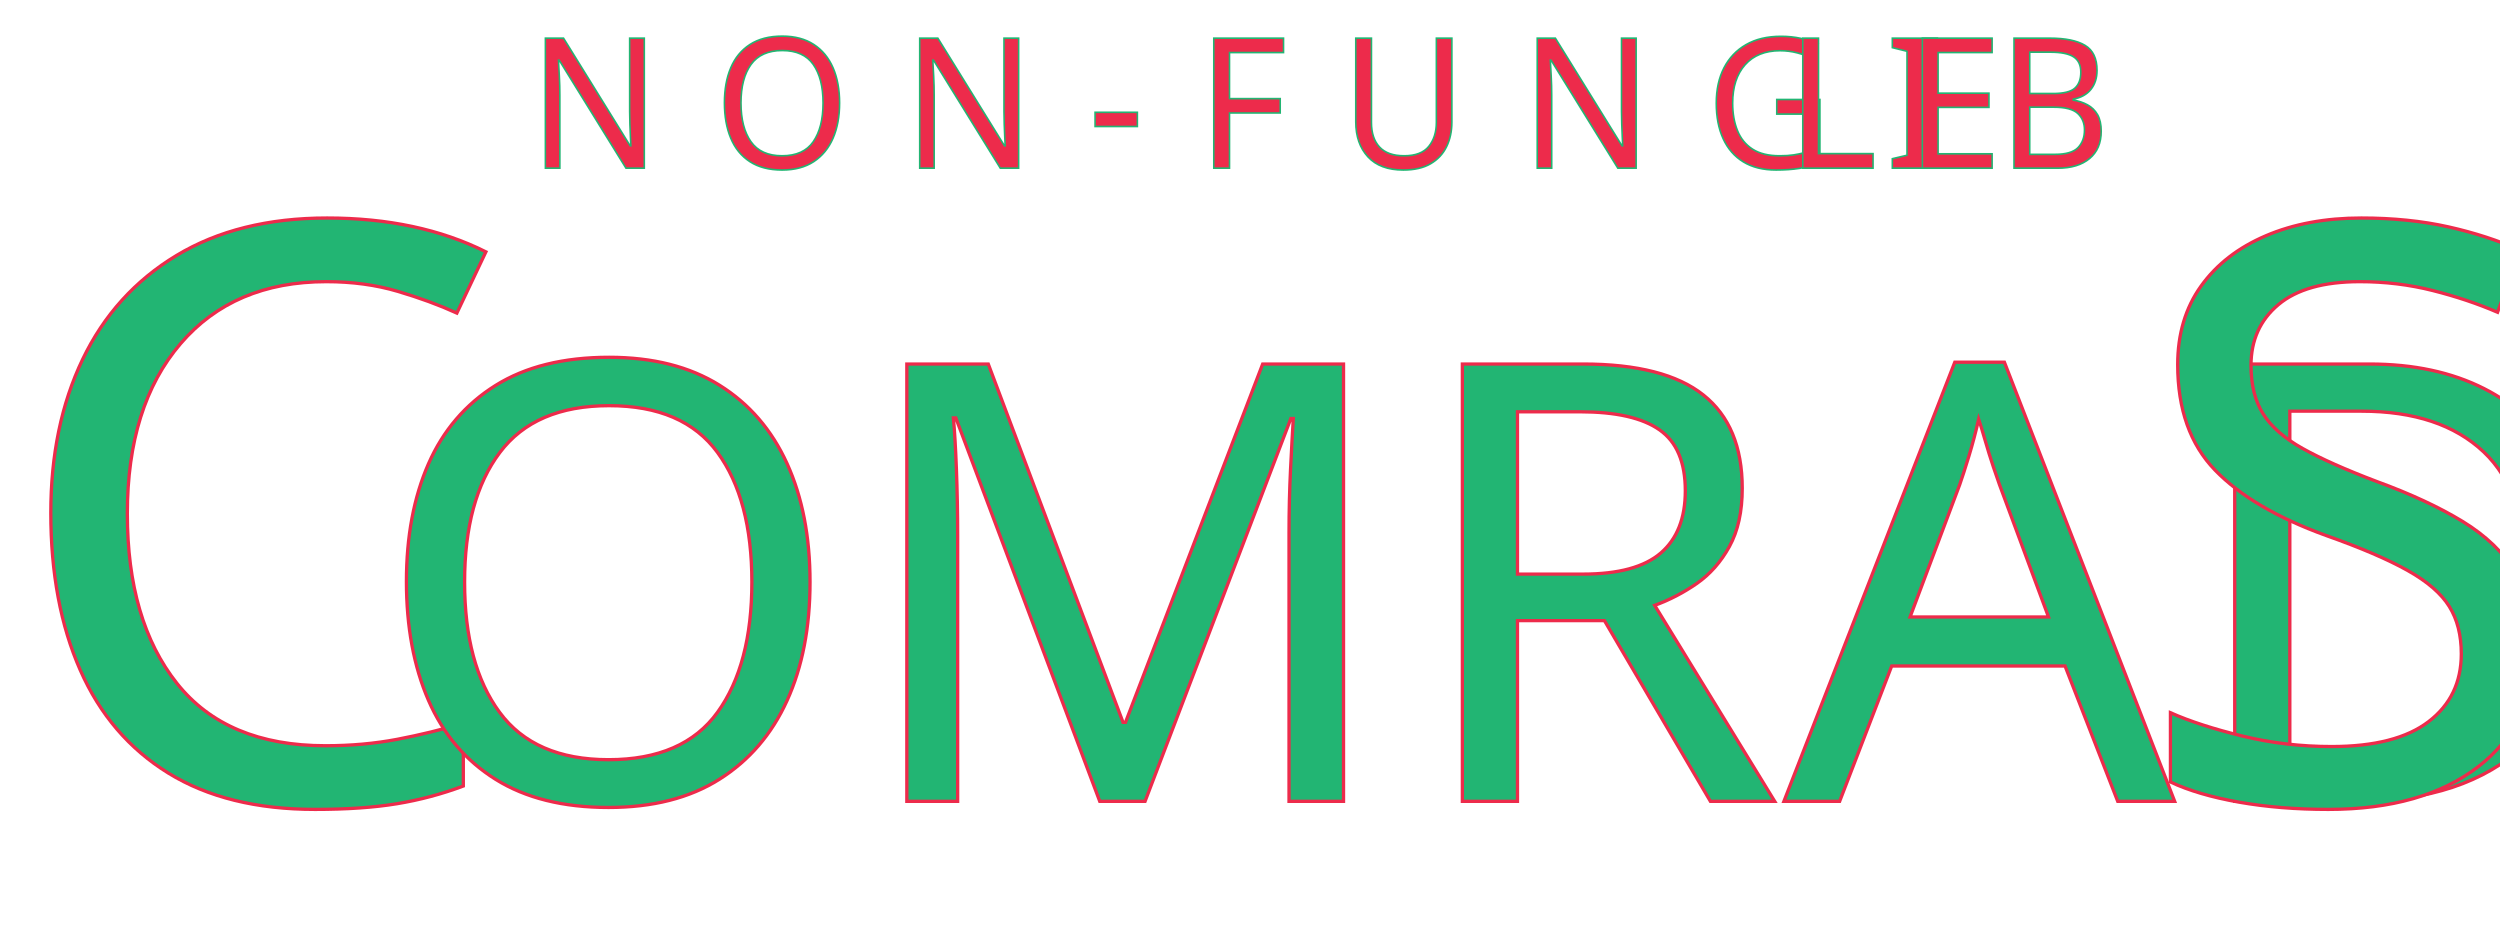
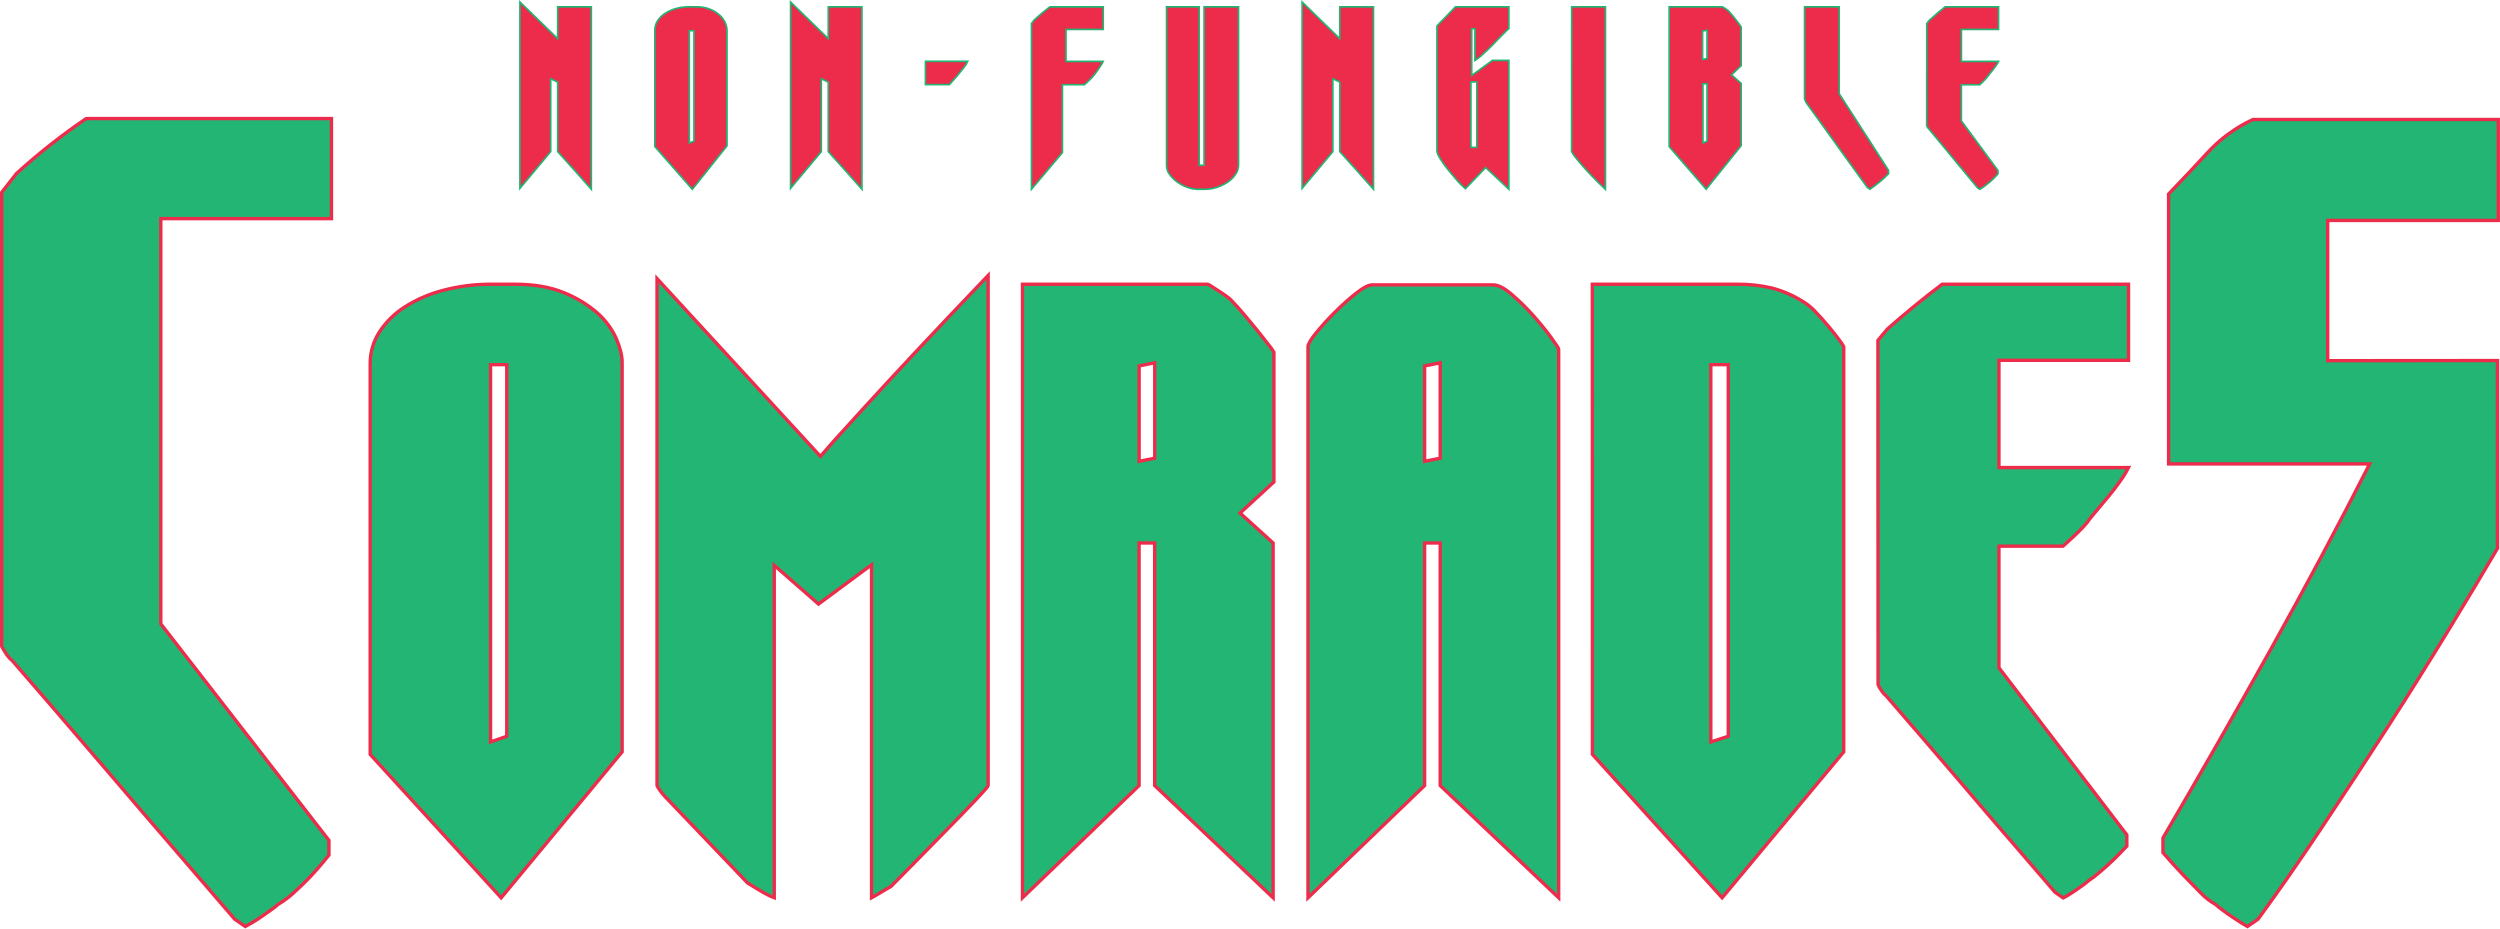
- <svg xmlns="http://www.w3.org/2000/svg" viewBox="0 0 1512.59 559.93">
+ <svg xmlns="http://www.w3.org/2000/svg" viewBox="0 0 1485.78 551.8">
  <defs>
-     <style>.cls-1{font-size:487.48px;fill:#22b573;stroke:#ed2b4b;stroke-width:2px;}.cls-1,.cls-3{stroke-miterlimit:10;font-family:OpusMagnusExpanded, Opus Magnus Expanded;}.cls-2{font-size:370.58px;}.cls-3{font-size:110.19px;fill:#ed2b4b;stroke:#22b573;letter-spacing:0.3em;}.cls-4{letter-spacing:0.2em;}</style>
+     <style>.cls-1{fill:#22b573;stroke:#ed2b4b;stroke-width:2px;}.cls-1,.cls-2{stroke-miterlimit:10;}.cls-2{fill:#ed2b4b;stroke:#22b573;}</style>
  </defs>
  <g id="Layer_2" data-name="Layer 2">
    <g id="Black">
-       <text class="cls-1" transform="translate(1 484.84)">C<tspan class="cls-2" x="222.29" y="0">OMRADE</tspan>
-         <tspan x="1287.33" y="0">S</tspan>
-       </text>
-       <text class="cls-3" transform="translate(319.71 101.76) scale(0.96 1)">NON-FUNGIB<tspan class="cls-4" x="792.47" y="0">L</tspan>
-         <tspan x="867.84" y="0">E</tspan>
-       </text>
+       <path class="cls-1" d="M1,114.34l8.77-11.21A373,373,0,0,1,51.21,70.47H197v59.47H95.57V370.76L195.5,499.45v8.78q-6.33,7.78-10.72,12.43t-9.75,9.5a54.44,54.44,0,0,1-9.75,7.32,35.87,35.87,0,0,1-3.66,2.92c-1.79,1.29-3.74,2.68-5.85,4.14s-4.14,2.76-6.09,3.9-3.25,1.87-3.9,2.2l-6.34-4.39q-14.15-16.57-25.59-29.74T88,486.53q-14.39-16.81-29-33.88t-28.27-32.9q-13.66-15.84-23.4-27.06a18.58,18.58,0,0,1-4.15-4.87Q1,384.42,1,383.92Z" />
+       <path class="cls-1" d="M292.28,168.92H306q17,0,29.09,5a68.69,68.69,0,0,1,19.83,12,44.6,44.6,0,0,1,11.3,15.2q3.51,8.16,3.52,14.08V446.85l-71.89,86.72L220,448.34V216a34.05,34.05,0,0,1,5.38-18.53,49.81,49.81,0,0,1,14.82-14.82,79.23,79.23,0,0,1,22.79-10A109.61,109.61,0,0,1,292.28,168.92Zm-.74,47.8V440.93l9.63-3.34V216.72Z" />
+       <path class="cls-1" d="M390.48,165.58,487.57,271.2q1.85-2.22,8.15-9.27t18.16-20q11.86-13,29.83-32.24t43.55-46V466.87q0,.74-6.67,7.78t-15.94,16.49l-19.08,19.45q-9.83,10-16.12,16.31-1.49.74-5.75,3.33c-2.84,1.73-4.76,2.84-5.74,3.34V335.68L486.46,359l-26.31-23V533.57a33.16,33.16,0,0,1-3.71-1.67c-1.73-.87-3.52-1.85-5.37-3s-3.59-2.17-5.19-3.15a8.27,8.27,0,0,1-2.78-2.23l-47.8-50a28.6,28.6,0,0,1-3.15-3.89,11.58,11.58,0,0,1-1.67-2.78Z" />
+       <path class="cls-1" d="M737,304.92l19.64,17.79V533.57l-70.41-66.7V322.71h-9.26V466.87l-69.3,66.7V168.92H717.7a9.17,9.17,0,0,1,2.41,1.3l4.63,3q2.6,1.66,4.82,3.34a13.13,13.13,0,0,1,3,2.77q2.6,2.61,6.68,7.42t8,9.63q3.9,4.82,6.86,8.71a26.16,26.16,0,0,1,3,4.26v77.08Zm-60-30.76,9.26-1.85v-56.7l-9.26,1.85Z" />
+       <path class="cls-1" d="M855.93,466.87V322.71h-9.27V466.87l-69.3,66.7V206c0-1.49,1.61-4.2,4.82-8.16a161.06,161.06,0,0,1,11.12-12.23,149.34,149.34,0,0,1,12.6-11.3q6.3-5,9.63-5h71.9q4.44,0,11.11,5.74a137.94,137.94,0,0,1,12.79,12.6q6.1,6.87,10.56,13c3,4.08,4.45,6.37,4.45,6.86V533.57Zm-9.27-192.71,9.27-1.85v-56.7l-9.27,1.85Z" />
+       <path class="cls-1" d="M946.34,168.92H1032a88.73,88.73,0,0,1,20.94,2.22,66.24,66.24,0,0,1,18.71,8.15,33.19,33.19,0,0,1,7.41,6.12q4.08,4.26,7.79,8.71t6.3,8a22.14,22.14,0,0,1,2.59,3.89V446.85l-72.26,86.72-77.09-85.23Zm70.42,47.8V440.93l10.37-3.34V216.72Z" />
+       <path class="cls-1" d="M1116.07,202.27l5.56-6.67q15.93-14.08,32.61-26.68H1265v45.21H1188v63.74H1265a63.71,63.71,0,0,1-5,8.15q-3.15,4.46-6.67,8.71t-6.67,8c-2.1,2.47-3.65,4.32-4.63,5.56a29.5,29.5,0,0,1-3.71,4.63c-1.73,1.85-3.52,3.65-5.37,5.37s-4.14,3.84-6.86,6.3H1188v72.27l76,99.31v6.67q-4.82,5.19-8.34,8.53c-2.35,2.22-4.81,4.44-7.41,6.67a76.31,76.31,0,0,1-7.22,5.55,27.15,27.15,0,0,1-2.78,2.23c-1.37,1-2.85,2-4.45,3.15s-3.15,2.09-4.63,3-2.48,1.42-3,1.67l-4.82-3.34q-10.74-12.6-19.45-22.6t-19.64-22.79q-10.93-12.79-22-25.76t-21.5-25q-10.38-12-17.78-20.57a14.17,14.17,0,0,1-3.15-3.7,13.44,13.44,0,0,1-1.67-3Z" />
+       <path class="cls-1" d="M1484.29,214.28V325.91q-11.7,20-28.76,48T1419,432.18q-19.5,30.22-39.49,60.2T1342,546.25l-6.34,4.39c-.65-.33-1.87-1.06-3.66-2.2s-3.65-2.36-5.6-3.65-3.9-2.68-5.85-4.15a44,44,0,0,1-3.9-3.16,37.39,37.39,0,0,1-9-7.07q-5.11-5.13-10.24-10.48t-11.94-13.17V498q33.63-57.51,64.35-112.61t58.5-109.68H1288.81V115.32q12.18-12.67,23.4-24.86A85,85,0,0,1,1339,71h145.76v60h-101.4v83.36Z" />
+       <path class="cls-2" d="M331.43,23V4.05h20V112.48q-10-11.36-20-22.37V48.79l-4.14-2V90.11L309,111.93V1.19Z" />
+       <path class="cls-2" d="M409.88,4.05h3.93a21,21,0,0,1,8.33,1.49,19.39,19.39,0,0,1,5.68,3.58,13.24,13.24,0,0,1,3.24,4.52,11.24,11.24,0,0,1,1,4.18V86.69l-20.6,25.79L389.18,87.13V18a10.42,10.42,0,0,1,1.54-5.51A14.62,14.62,0,0,1,395,8.13a22.48,22.48,0,0,1,6.53-3A30.37,30.37,0,0,1,409.88,4.05Zm-.21,14.21V84.93l2.76-1V18.26Z" />
+       <path class="cls-2" d="M492.25,23V4.05h20V112.48q-10-11.36-20-22.37V48.79l-4.14-2V90.11l-18.26,21.82V1.19Z" />
+       <path class="cls-2" d="M550,36.45h25.16a18.48,18.48,0,0,1-2.34,3.69q-1.8,2.37-3.77,4.68c-1.31,1.54-2.47,2.88-3.5,4s-1.5,1.64-1.43,1.49H550Z" />
+       <path class="cls-2" d="M613,14l1.7-2.21q4.56-4.18,9.23-7.71h31.74V17.49H633.54v19h22.08a22.08,22.08,0,0,1-1.38,2.42c-.57.88-1.15,1.76-1.75,2.64s-1.19,1.68-1.75,2.37-1,1.23-1.28,1.6a21.86,21.86,0,0,1-1.75,1.87c-.81.81-1.54,1.49-2.17,2s-1,.87-1.07.94H631.42V90.66L613,112.48Z" />
+       <path class="cls-2" d="M715.6,98.26V4.05h20.48V97.93a10,10,0,0,1-1.75,5.62,17,17,0,0,1-4.62,4.63,24.45,24.45,0,0,1-6.47,3.14,23.92,23.92,0,0,1-7.32,1.16h-4a18.9,18.9,0,0,1-6.26-1.16,23.8,23.8,0,0,1-6-3.14,19.63,19.63,0,0,1-4.57-4.52,8.87,8.87,0,0,1-1.8-5.18V4.05h19.42V98.26Z" />
+       <path class="cls-2" d="M796.27,23V4.05h20V112.48q-10-11.36-20-22.37V48.79l-4.14-2V90.11l-18.26,21.82V1.19Z" />
+       <path class="cls-2" d="M870.9,112.15a31.23,31.23,0,0,1-2.44-2.26q-1.61-1.61-3.46-3.75c-1.23-1.43-2.51-3-3.82-4.57s-2.49-3.18-3.55-4.69A37.48,37.48,0,0,1,855,92.7a7.14,7.14,0,0,1-1-3V15.4L865,4.05h31.74v13a14.27,14.27,0,0,0-1.86,1.65l-3.13,3.15q-1.8,1.81-3.87,4t-4.14,4.13c-1.38,1.33-2.69,2.52-3.93,3.59a21.55,21.55,0,0,1-3.24,2.37V17.05h-1.91V44.82l12.32-8.92h9.76v76.58l-13.8-12.9Zm3.29-63.47V87.57h3.5V48.68Z" />
+       <path class="cls-2" d="M934.06,4.05h20.06V112.48c-.57-.59-1.22-1.22-2-1.88s-1.37-1.25-1.86-1.76c-3.12-3.09-5.72-5.78-7.8-8.1s-3.76-4.24-5-5.78-2.13-2.72-2.66-3.53a8.51,8.51,0,0,1-.79-1.32Z" />
+       <path class="cls-2" d="M1029.06,44.49l5.73,5.07v37l-20.8,25.9L992,87.13V4.05h31.52a3.4,3.4,0,0,1,.75.33,11.27,11.27,0,0,1,1.32.83c.46.33.9.66,1.33,1a3.93,3.93,0,0,1,.85.82c.49.52,1.13,1.25,1.91,2.21s1.54,1.93,2.28,2.92l2,2.64a7.73,7.73,0,0,1,.84,1.27V39Zm-17.19-9.15,2.65-.55V17.93l-2.65.55Zm.21,49.59,2.44-1V49.78h-2.65v.11h.21Z" />
+       <path class="cls-2" d="M1072.48,58.7V4.05h20.59V55.73l29.3,45.51v2c-1,1-1.86,1.87-2.6,2.53s-1.51,1.34-2.28,2a21.51,21.51,0,0,1-2.13,1.71,5.48,5.48,0,0,1-.85.66c-.42.29-.84.61-1.27.94s-.83.62-1.22.88a5.18,5.18,0,0,0-.69.5l-1.49-1q-4.35-6.06-7.8-10.79t-7.64-10.58l-8.23-11.46q-4-5.62-7.48-10.36T1073.43,61a8.79,8.79,0,0,1-.58-1.27A6.18,6.18,0,0,1,1072.48,58.7Z" />
+       <path class="cls-2" d="M1145.09,14l1.59-2q4.56-4.19,9.34-7.93h31.74V17.49h-22.08v19h22.08a20.14,20.14,0,0,1-1.43,2.42c-.61.88-1.24,1.75-1.91,2.59l-1.92,2.37q-.9,1.1-1.32,1.65a9.51,9.51,0,0,1-1.06,1.38c-.5.55-1,1.08-1.54,1.6s-1.19,1.14-2,1.87h-10.93V71.82l21.76,29.53v2c-.92,1-1.72,1.87-2.39,2.53s-1.38,1.33-2.12,2a21.23,21.23,0,0,1-2.07,1.65,6.73,6.73,0,0,1-.8.66c-.39.29-.81.61-1.27.94s-.9.62-1.33.88-.71.42-.85.5l-1.38-1q-3.07-3.74-5.57-6.72T1164,98q-3.12-3.81-6.31-7.66l-6.16-7.44-5.09-6.12a6.06,6.06,0,0,1-1.38-2Z" />
    </g>
  </g>
</svg>
